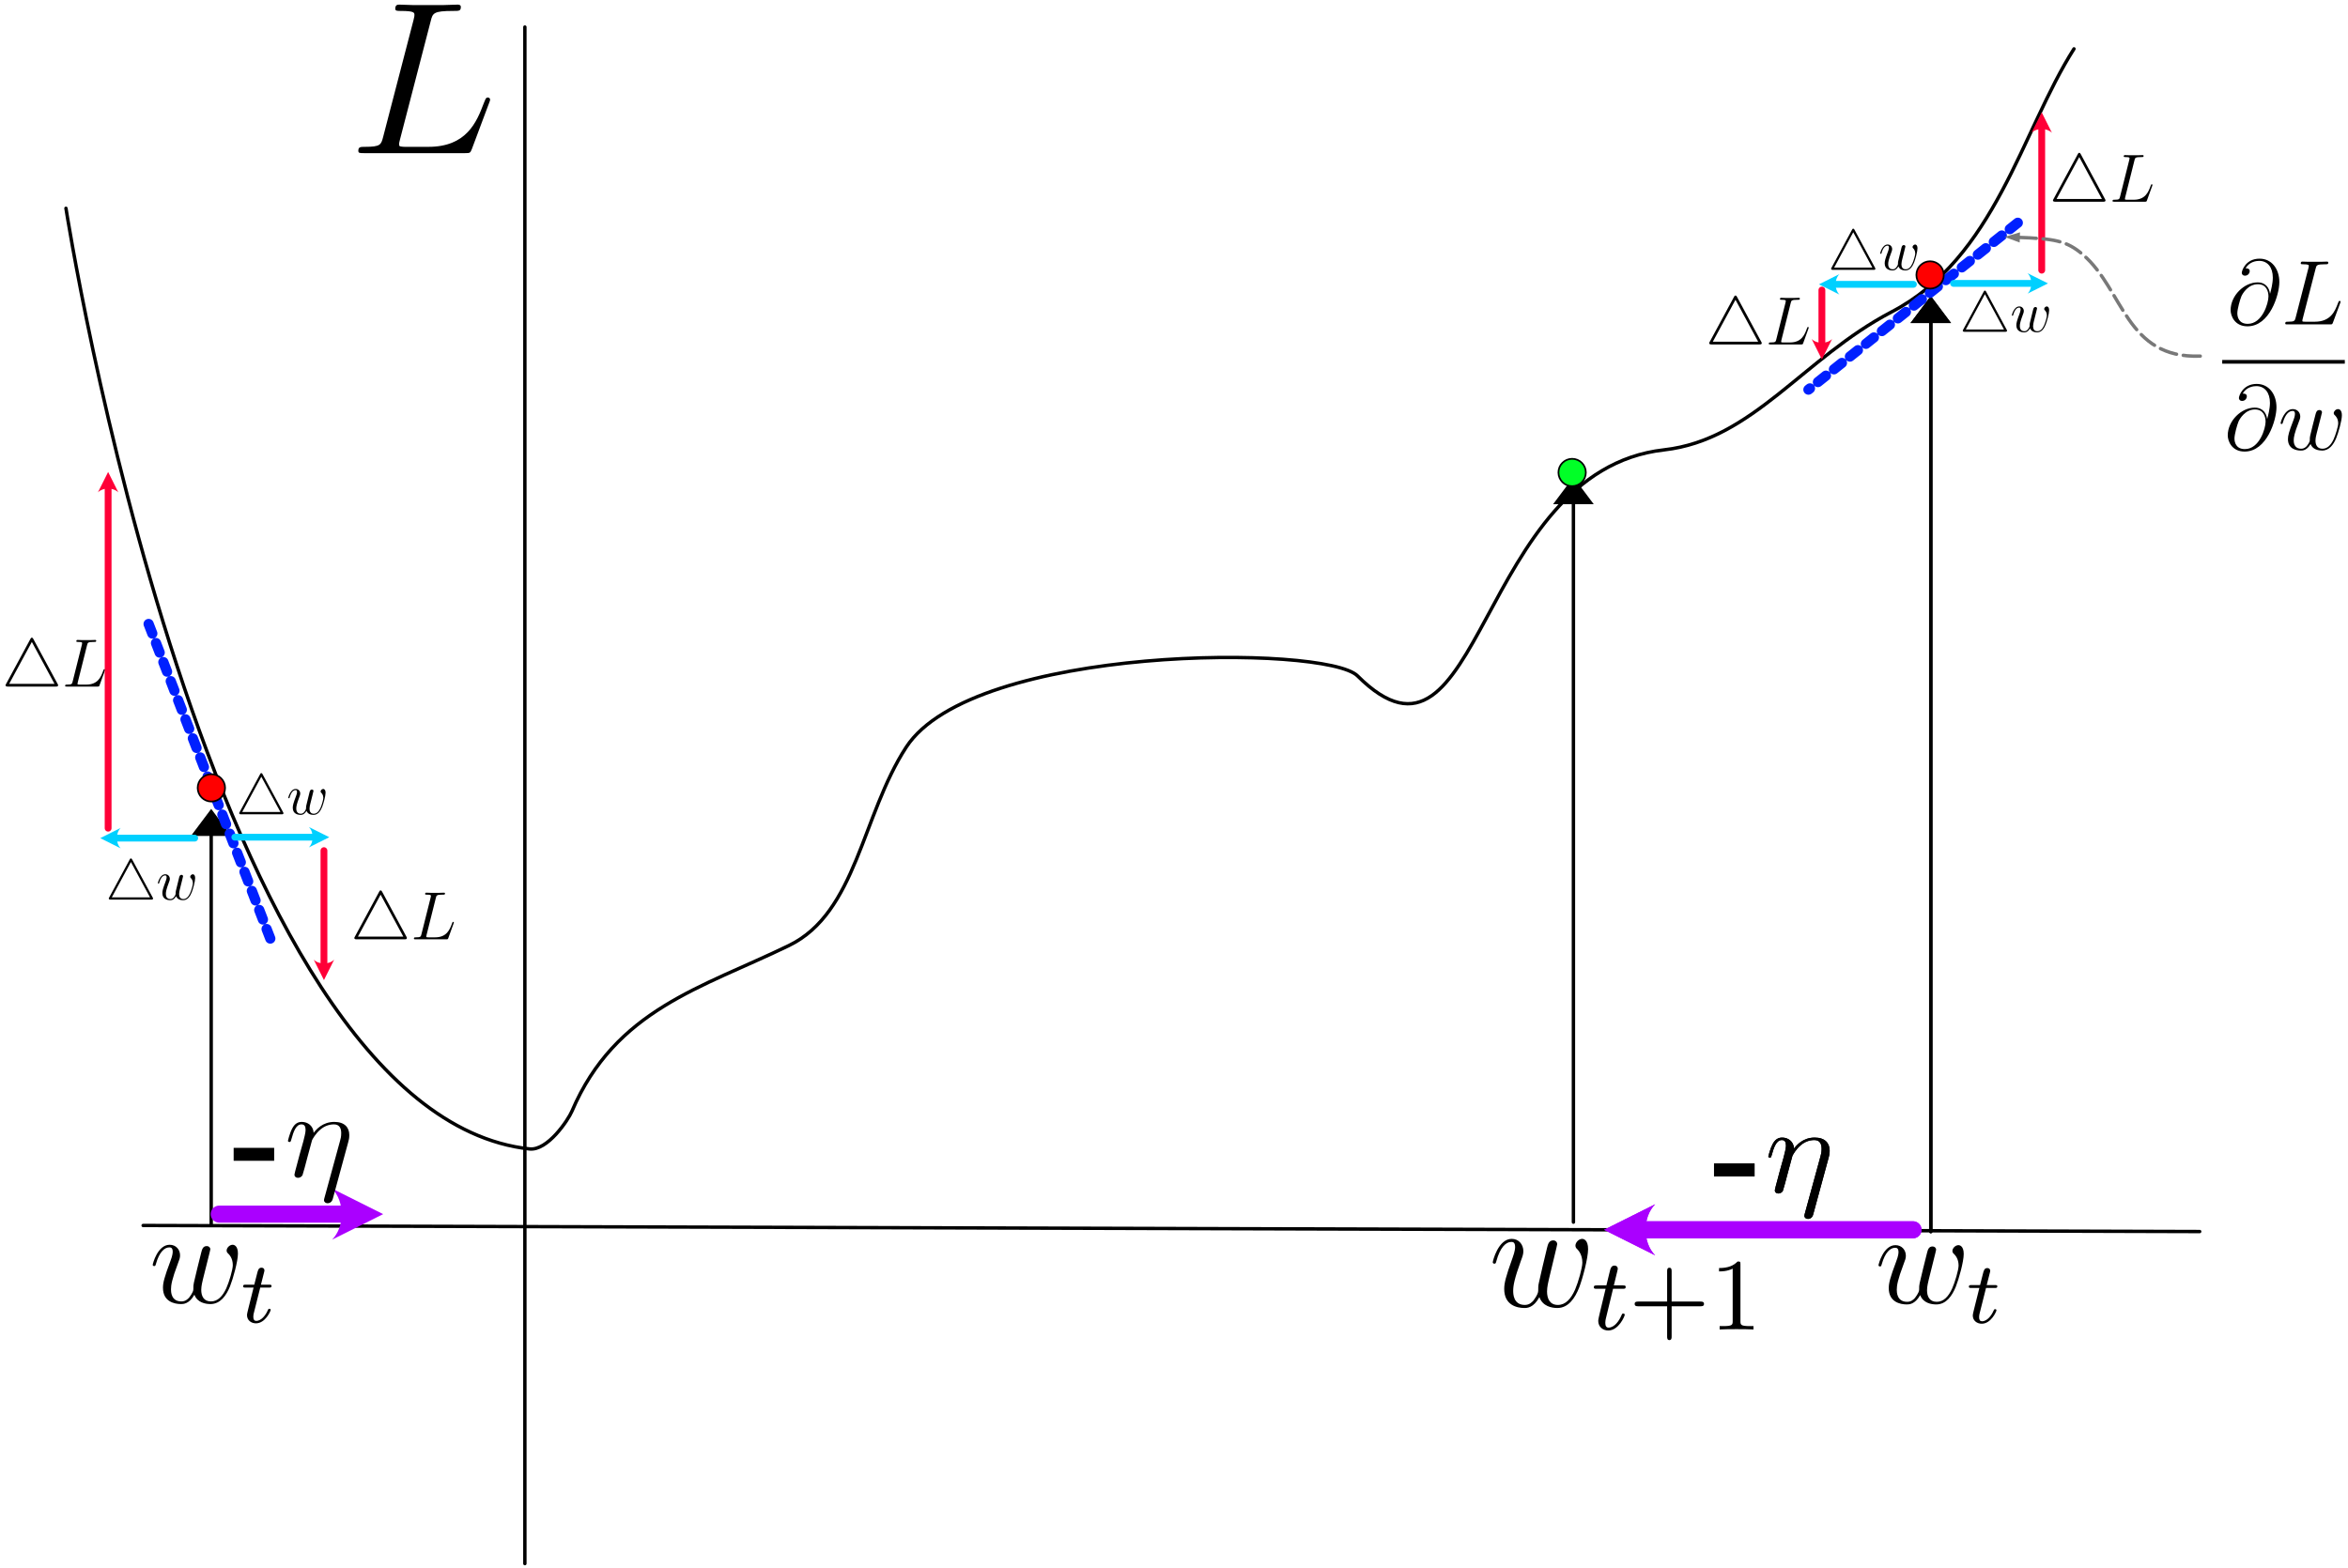
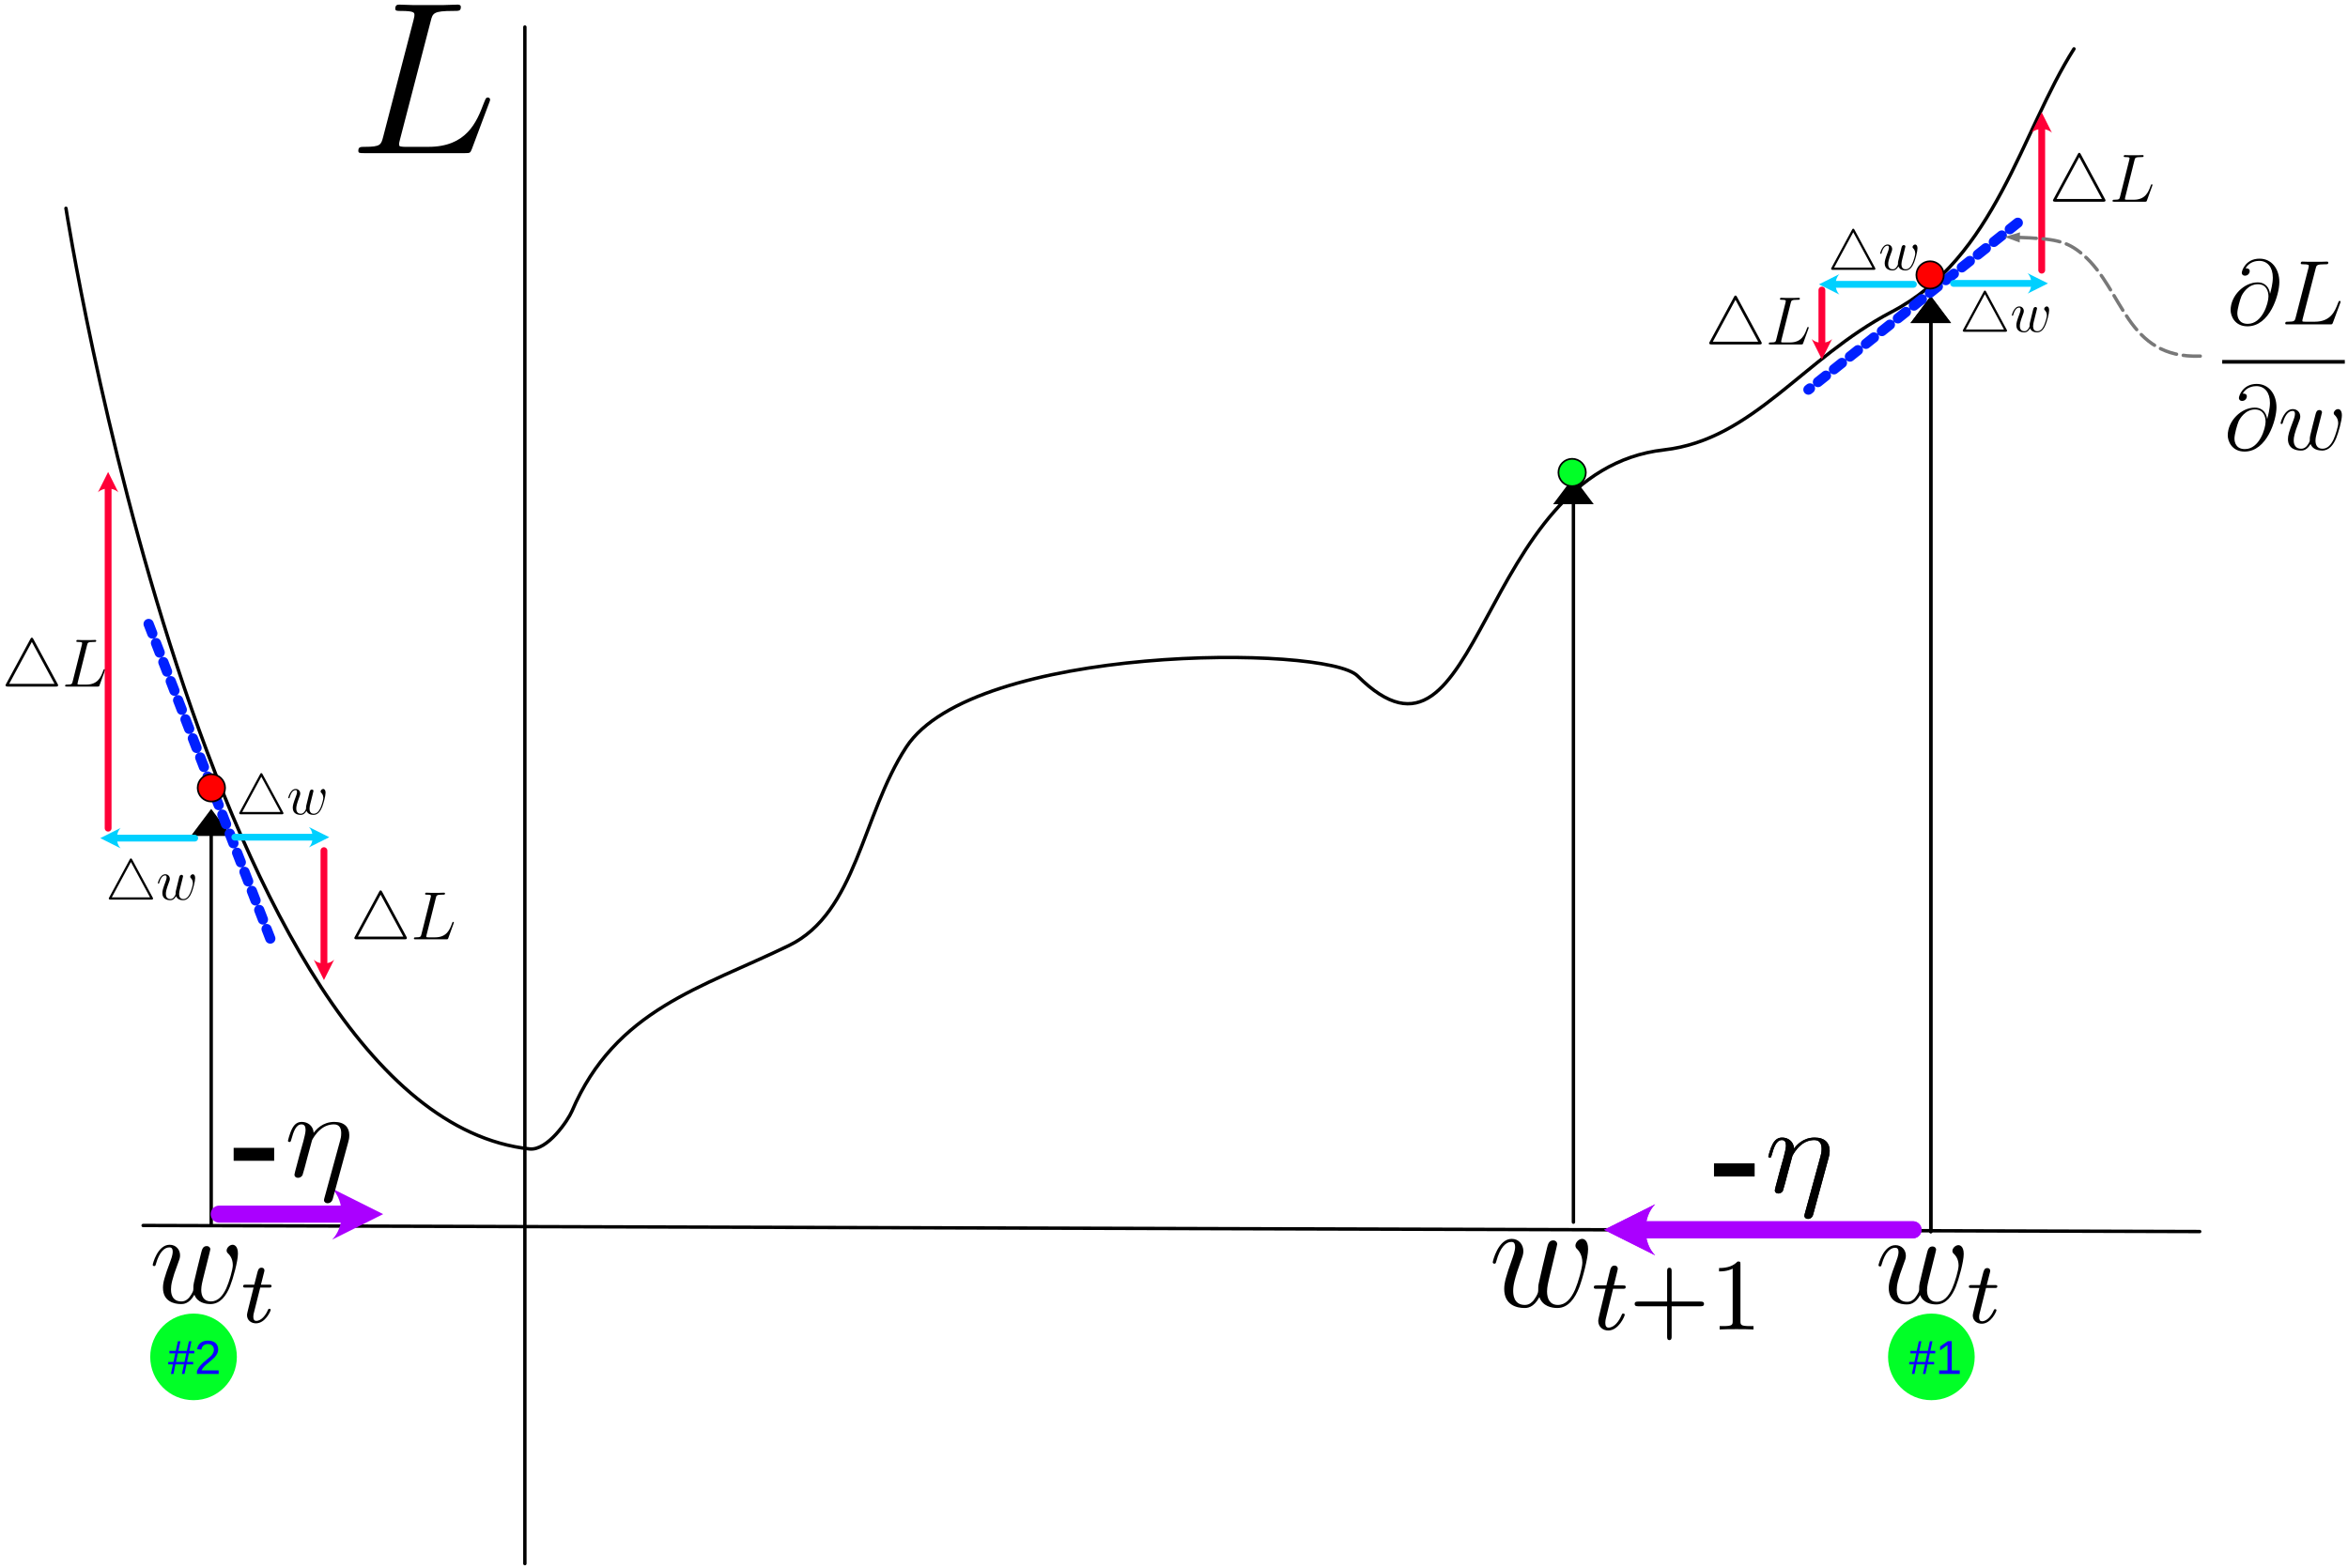
<svg xmlns="http://www.w3.org/2000/svg" width="100%" height="100%" viewBox="0 0 689 460" version="1.1" xml:space="preserve" style="fill-rule:evenodd;clip-rule:evenodd;stroke-linecap:round;stroke-linejoin:round;stroke-miterlimit:1.5;">
  <path d="M154.018,7.936l0,451.022" style="fill:none;stroke:#000;stroke-width:1px;" />
  <path d="M42.008,359.715l603.468,1.778" style="fill:none;stroke:#000;stroke-width:1px;" />
  <path d="M19.355,61.141c0,0 41.433,265.778 136.032,276.104c5.277,0.576 11.311,-8.433 12.44,-11.073c12.779,-29.88 38.06,-36.183 63.681,-48.633c19.855,-9.647 21.381,-38.199 34.402,-58.203c19.678,-30.232 123.203,-30.146 132.433,-20.953c36.561,36.414 34.639,-60.11 89.967,-66.337c26.034,-2.93 40.879,-26.957 66.742,-40.481c30.47,-15.932 38.109,-52.947 53.541,-77.224" style="fill:none;stroke:#000;stroke-width:1px;" />
  <path d="M572.535,94.83l-5.961,-7.947l-5.96,7.947l11.921,0Z" />
  <path d="M566.574,93.24l0,268.271" style="fill:none;stroke:#000;stroke-width:1px;" />
  <path d="M572.535,94.83l-5.961,-7.947l-5.96,7.947l11.921,0Z" />
  <path d="M566.574,93.24l0,268.271" style="fill:none;stroke:#000;stroke-width:1px;" />
  <path d="M67.936,245.377l-5.96,-7.947l-5.96,7.947l11.92,0Z" />
  <path d="M61.976,243.788l0,115.568" style="fill:none;stroke:#000;stroke-width:1px;" />
  <path d="M467.667,147.993l-5.961,-7.947l-5.96,7.947l11.921,0Z" />
  <path d="M461.706,146.404l0,212.331" style="fill:none;stroke:#000;stroke-width:1px;" />
  <path d="M592.104,65.389l-61.435,48.974" style="fill:none;stroke:#0020ff;stroke-width:3px;stroke-dasharray:3,3;" />
  <circle cx="566.366" cy="80.707" r="3.766" style="fill:none;stroke:#000;stroke-width:1px;" />
  <circle cx="566.366" cy="80.707" r="3.766" style="fill:#f00;" />
  <circle cx="461.33" cy="138.688" r="3.766" style="fill:none;stroke:#000;stroke-width:1px;" />
  <circle cx="461.33" cy="138.688" r="3.766" style="fill:#01ff27;" />
  <path d="M485.696,368.478l-15,-7.5l15,-7.5c-3.75,3.75 -3.75,11.25 0,15Z" style="fill:#a0f;" />
  <path d="M561.354,360.978l-78.658,0" style="fill:none;stroke:#a0f;stroke-width:5px;" />
  <clipPath id="_clip1">
    <rect x="652.026" y="75.977" width="36.038" height="56.715" />
  </clipPath>
  <g clip-path="url(#_clip1)">
    <g id="page1">
      <path id="g0-64" d="M666.104,86.206c-0.167,-1.511 -1.138,-3.319 -3.637,-3.319c-3.914,0 -7.912,3.859 -7.912,8.149c0,1.646 1.166,4.749 4.942,4.749c6.551,0 9.355,-9.282 9.355,-12.979c0,-3.885 -2.248,-6.88 -5.802,-6.88c-4.025,0 -5.219,3.426 -5.219,4.155c0,0.243 0.167,0.836 0.944,0.836c0.972,0 1.388,-0.863 1.388,-1.322c0,-0.836 -0.861,-0.836 -1.221,-0.836c1.138,-1.997 3.248,-2.186 3.997,-2.186c2.443,0 3.998,1.889 3.998,4.911c0,1.727 -0.528,3.724 -0.805,4.722l-0.028,0Zm-6.524,8.851c-2.609,0 -3.054,-1.997 -3.054,-3.13c0,-1.188 0.778,-3.967 1.194,-4.965c0.361,-0.81 1.943,-3.535 4.831,-3.535c2.526,0 3.109,2.131 3.109,3.589c0,1.996 -1.805,8.041 -6.08,8.041Z" style="fill-rule:nonzero;" />
      <path id="g0-76" d="M679.495,78.867c0.25,-1.026 0.333,-1.296 2.776,-1.296c0.749,0 0.944,0 0.944,-0.512c0,-0.27 -0.306,-0.27 -0.417,-0.27c-0.555,0 -1.193,0.054 -1.749,0.054l-3.72,0c-0.527,0 -1.138,-0.054 -1.665,-0.054c-0.222,0 -0.528,0 -0.528,0.513c0,0.269 0.25,0.269 0.667,0.269c1.693,0 1.693,0.216 1.693,0.513c0,0.054 0,0.216 -0.111,0.621l-3.748,14.517c-0.25,0.944 -0.305,1.214 -2.248,1.214c-0.528,0 -0.805,0 -0.805,0.486c0,0.296 0.166,0.296 0.721,0.296l12.437,0c0.611,0 0.639,-0.027 0.833,-0.512l2.138,-5.748c0.055,-0.135 0.111,-0.296 0.111,-0.377c0,-0.162 -0.139,-0.27 -0.278,-0.27c-0.028,0 -0.166,0 -0.222,0.108c-0.055,0.027 -0.055,0.081 -0.278,0.593c-0.888,2.375 -2.137,5.424 -6.829,5.424l-2.665,0c-0.388,0 -0.444,0 -0.611,-0.027c-0.305,-0.027 -0.333,-0.081 -0.333,-0.297c0,-0.189 0.056,-0.351 0.111,-0.593l3.776,-14.652Z" style="fill-rule:nonzero;" />
      <rect x="652.092" y="105.673" width="36.038" height="1.079" />
      <path id="g0-641" d="M665.262,122.97c-0.166,-1.511 -1.138,-3.319 -3.637,-3.319c-3.914,0 -7.911,3.858 -7.911,8.149c0,1.646 1.166,4.749 4.941,4.749c6.552,0 9.356,-9.283 9.356,-12.979c0,-3.886 -2.249,-6.881 -5.803,-6.881c-4.025,0 -5.219,3.427 -5.219,4.155c0,0.243 0.167,0.837 0.944,0.837c0.972,0 1.388,-0.863 1.388,-1.322c0,-0.837 -0.86,-0.837 -1.221,-0.837c1.138,-1.996 3.248,-2.185 3.997,-2.185c2.443,0 3.998,1.889 3.998,4.911c0,1.727 -0.527,3.723 -0.805,4.722l-0.028,0Zm-6.524,8.85c-2.609,0 -3.053,-1.997 -3.053,-3.13c0,-1.187 0.777,-3.966 1.193,-4.965c0.361,-0.809 1.944,-3.535 4.831,-3.535c2.526,0 3.109,2.132 3.109,3.589c0,1.997 -1.804,8.041 -6.08,8.041Z" style="fill-rule:nonzero;" />
      <path id="g0-119" d="M678.015,130.336c0.61,1.619 2.331,1.916 3.386,1.916c2.11,0 3.359,-1.781 4.137,-3.643c0.638,-1.565 1.665,-5.127 1.665,-6.719c0,-1.646 -0.86,-1.808 -1.11,-1.808c-0.666,0 -1.277,0.648 -1.277,1.188c0,0.324 0.194,0.512 0.333,0.62c0.25,0.243 0.972,0.972 0.972,2.375c0,0.917 -0.778,3.454 -1.361,4.722c-0.777,1.646 -1.804,2.725 -3.248,2.725c-1.554,0 -2.054,-1.133 -2.054,-2.374c0,-0.783 0.25,-1.727 0.361,-2.186l1.166,-4.533c0.139,-0.54 0.389,-1.484 0.389,-1.592c0,-0.405 -0.333,-0.675 -0.75,-0.675c-0.805,0 -0.999,0.675 -1.166,1.322c-0.277,1.053 -1.443,5.613 -1.554,6.207c-0.112,0.458 -0.112,0.755 -0.112,1.349c0,0.647 -0.888,1.673 -0.916,1.727c-0.305,0.296 -0.749,0.755 -1.61,0.755c-2.193,0 -2.193,-2.024 -2.193,-2.482c0,-0.864 0.194,-2.051 1.444,-5.262c0.333,-0.836 0.472,-1.187 0.472,-1.727c0,-1.133 -0.833,-2.159 -2.194,-2.159c-2.554,0 -3.581,3.913 -3.581,4.129c0,0.108 0.111,0.243 0.306,0.243c0.25,0 0.277,-0.108 0.388,-0.486c0.694,-2.374 1.777,-3.346 2.804,-3.346c0.278,0 0.722,0.027 0.722,0.891c0,0.134 0,0.701 -0.472,1.888c-1.305,3.373 -1.582,4.48 -1.582,5.505c0,2.833 2.387,3.346 3.803,3.346c0.472,0 1.721,0 2.832,-1.916Z" style="fill-rule:nonzero;" />
    </g>
  </g>
  <g>
    <path id="g0-17" d="M536.583,339.878c0.197,-0.728 0.316,-1.164 0.316,-2.147c0,-2.184 -1.381,-3.822 -4.38,-3.822c-3.512,0 -5.366,2.293 -6.076,3.203c-0.119,-2.074 -1.737,-3.203 -3.473,-3.203c-1.144,0 -2.051,0.51 -2.801,1.893c-0.71,1.31 -1.263,3.53 -1.263,3.676c0,0.145 0.158,0.327 0.434,0.327c0.316,0 0.355,-0.036 0.592,-0.873c0.592,-2.147 1.342,-4.295 2.92,-4.295c0.908,0 1.223,0.583 1.223,1.674c0,0.801 -0.394,2.221 -0.671,3.349l-1.104,3.931c-0.158,0.691 -0.592,2.329 -0.79,2.984c-0.276,0.946 -0.71,2.657 -0.71,2.839c0,0.509 0.434,0.91 1.026,0.91c0.474,0 1.026,-0.219 1.342,-0.764c0.079,-0.182 0.434,-1.456 0.631,-2.184l0.868,-3.276l1.302,-4.804c0.079,-0.219 1.065,-2.038 2.525,-3.203c1.026,-0.873 2.368,-1.456 3.906,-1.456c1.579,0 2.131,1.092 2.131,2.548c0,1.055 -0.158,1.638 -0.355,2.329l-4.577,16.742c-0.039,0.182 -0.118,0.401 -0.118,0.619c0,0.546 0.473,0.91 1.065,0.91c0.355,0 1.184,-0.146 1.499,-1.237l4.538,-16.67Z" style="fill-rule:nonzero;" />
    <text x="500.81px" y="356.354px" style="font-family:'ArialMT', 'Arial', sans-serif;font-size:48.657px;">-</text>
  </g>
  <path d="M485.696,368.478l-15,-7.5l15,-7.5c-3.75,3.75 -3.75,11.25 0,15Z" style="fill:#a0f;" />
  <path d="M561.354,360.978l-78.658,0" style="fill:none;stroke:#a0f;stroke-width:5px;" />
  <g>
    <path id="g0-171" d="M536.583,339.878c0.197,-0.728 0.316,-1.164 0.316,-2.147c0,-2.184 -1.381,-3.822 -4.38,-3.822c-3.512,0 -5.366,2.293 -6.076,3.203c-0.119,-2.074 -1.737,-3.203 -3.473,-3.203c-1.144,0 -2.051,0.51 -2.801,1.893c-0.71,1.31 -1.263,3.53 -1.263,3.676c0,0.145 0.158,0.327 0.434,0.327c0.316,0 0.355,-0.036 0.592,-0.873c0.592,-2.147 1.342,-4.295 2.92,-4.295c0.908,0 1.223,0.583 1.223,1.674c0,0.801 -0.394,2.221 -0.671,3.349l-1.104,3.931c-0.158,0.691 -0.592,2.329 -0.79,2.984c-0.276,0.946 -0.71,2.657 -0.71,2.839c0,0.509 0.434,0.91 1.026,0.91c0.474,0 1.026,-0.219 1.342,-0.764c0.079,-0.182 0.434,-1.456 0.631,-2.184l0.868,-3.276l1.302,-4.804c0.079,-0.219 1.065,-2.038 2.525,-3.203c1.026,-0.873 2.368,-1.456 3.906,-1.456c1.579,0 2.131,1.092 2.131,2.548c0,1.055 -0.158,1.638 -0.355,2.329l-4.577,16.742c-0.039,0.182 -0.118,0.401 -0.118,0.619c0,0.546 0.473,0.91 1.065,0.91c0.355,0 1.184,-0.146 1.499,-1.237l4.538,-16.67Z" style="fill-rule:nonzero;" />
    <text x="500.81px" y="356.354px" style="font-family:'ArialMT', 'Arial', sans-serif;font-size:48.657px;">-</text>
  </g>
  <path d="M97.442,348.879l15,7.5l-15,7.5c3.75,-3.75 3.75,-11.25 0,-15Z" style="fill:#a0f;" />
  <path d="M64.321,356.379l36.121,0" style="fill:none;stroke:#a0f;stroke-width:5px;" />
  <g>
    <path id="g0-172" d="M102.177,335.279c0.198,-0.728 0.316,-1.165 0.316,-2.148c0,-2.183 -1.381,-3.821 -4.38,-3.821c-3.511,0 -5.366,2.293 -6.076,3.203c-0.118,-2.075 -1.736,-3.203 -3.472,-3.203c-1.144,0 -2.052,0.509 -2.801,1.892c-0.711,1.311 -1.263,3.531 -1.263,3.676c0,0.146 0.158,0.328 0.434,0.328c0.316,0 0.355,-0.036 0.592,-0.874c0.592,-2.147 1.341,-4.294 2.92,-4.294c0.907,0 1.223,0.582 1.223,1.674c0,0.801 -0.395,2.22 -0.671,3.348l-1.105,3.931c-0.158,0.692 -0.592,2.33 -0.789,2.985c-0.276,0.946 -0.71,2.657 -0.71,2.839c0,0.509 0.434,0.909 1.026,0.909c0.473,0 1.026,-0.218 1.341,-0.764c0.079,-0.182 0.434,-1.456 0.632,-2.184l0.868,-3.275l1.302,-4.805c0.079,-0.218 1.065,-2.038 2.525,-3.202c1.026,-0.874 2.367,-1.456 3.906,-1.456c1.578,0 2.131,1.092 2.131,2.547c0,1.056 -0.158,1.638 -0.355,2.33l-4.577,16.742c-0.04,0.182 -0.119,0.4 -0.119,0.619c0,0.546 0.474,0.91 1.066,0.91c0.355,0 1.183,-0.146 1.499,-1.238l4.537,-16.669Z" style="fill-rule:nonzero;" />
    <text x="66.405px" y="351.754px" style="font-family:'ArialMT', 'Arial', sans-serif;font-size:48.657px;">-</text>
  </g>
  <g id="page11">
    <path id="g1-119" d="M563.463,380.149c0.849,2.316 3.241,2.74 4.708,2.74c2.932,0 4.669,-2.547 5.749,-5.209c0.888,-2.239 2.316,-7.332 2.316,-9.609c0,-2.354 -1.197,-2.585 -1.544,-2.585c-0.926,0 -1.775,0.926 -1.775,1.697c0,0.464 0.27,0.734 0.463,0.888c0.347,0.347 1.351,1.389 1.351,3.396c0,1.312 -1.081,4.939 -1.891,6.753c-1.081,2.354 -2.508,3.897 -4.515,3.897c-2.161,0 -2.856,-1.62 -2.856,-3.396c0,-1.119 0.348,-2.469 0.502,-3.125l1.621,-6.483c0.193,-0.772 0.54,-2.122 0.54,-2.277c0,-0.579 -0.463,-0.965 -1.042,-0.965c-1.119,0 -1.389,0.965 -1.621,1.891c-0.386,1.505 -2.006,8.027 -2.161,8.876c-0.154,0.656 -0.154,1.08 -0.154,1.929c0,0.926 -1.235,2.393 -1.273,2.47c-0.425,0.424 -1.042,1.08 -2.239,1.08c-3.048,0 -3.048,-2.894 -3.048,-3.55c0,-1.235 0.27,-2.933 2.007,-7.525c0.463,-1.196 0.656,-1.698 0.656,-2.469c0,-1.621 -1.158,-3.087 -3.049,-3.087c-3.55,0 -4.978,5.595 -4.978,5.904c0,0.154 0.154,0.347 0.425,0.347c0.347,0 0.385,-0.154 0.54,-0.695c0.965,-3.395 2.469,-4.785 3.897,-4.785c0.386,0 1.004,0.039 1.004,1.274c0,0.193 0,1.003 -0.656,2.701c-1.814,4.824 -2.2,6.406 -2.2,7.872c0,4.052 3.319,4.785 5.287,4.785c0.656,0 2.392,0 3.936,-2.74Z" style="fill-rule:nonzero;" />
    <path id="g0-116" d="M582.782,378.053l2.521,0c0.489,0 0.798,0 0.798,-0.489c0,-0.36 -0.335,-0.36 -0.772,-0.36l-2.341,0l0.926,-3.653c0.103,-0.386 0.103,-0.515 0.103,-0.541c0,-0.54 -0.412,-0.797 -0.849,-0.797c-0.875,0 -1.055,0.695 -1.338,1.852l-0.797,3.139l-2.47,0c-0.489,0 -0.823,0 -0.823,0.489c0,0.36 0.334,0.36 0.772,0.36l2.315,0l-1.544,6.174c-0.154,0.643 -0.386,1.543 -0.386,1.904c0,1.543 1.261,2.418 2.625,2.418c2.752,0 4.321,-3.627 4.321,-3.936c0,-0.283 -0.231,-0.335 -0.385,-0.335c-0.283,0 -0.309,0.103 -0.489,0.489c-0.515,1.235 -1.801,3.062 -3.37,3.062c-0.541,0 -0.849,-0.361 -0.849,-1.21c0,-0.488 0.077,-0.771 0.154,-1.106l1.878,-7.46Z" style="fill-rule:nonzero;" />
  </g>
  <g id="page12">
    <path id="g1-1191" d="M57.046,380.036c0.849,2.315 3.241,2.74 4.708,2.74c2.933,0 4.669,-2.547 5.75,-5.21c0.887,-2.238 2.315,-7.332 2.315,-9.608c0,-2.354 -1.196,-2.586 -1.544,-2.586c-0.926,0 -1.775,0.926 -1.775,1.698c0,0.463 0.27,0.733 0.463,0.888c0.348,0.347 1.351,1.389 1.351,3.396c0,1.312 -1.081,4.939 -1.891,6.753c-1.08,2.354 -2.508,3.897 -4.515,3.897c-2.161,0 -2.855,-1.621 -2.855,-3.396c0,-1.119 0.347,-2.469 0.501,-3.125l1.621,-6.483c0.193,-0.772 0.54,-2.123 0.54,-2.277c0,-0.579 -0.463,-0.965 -1.042,-0.965c-1.119,0 -1.389,0.965 -1.62,1.891c-0.386,1.505 -2.007,8.027 -2.161,8.875c-0.155,0.656 -0.155,1.081 -0.155,1.93c0,0.926 -1.235,2.392 -1.273,2.47c-0.425,0.424 -1.042,1.08 -2.238,1.08c-3.049,0 -3.049,-2.894 -3.049,-3.55c0,-1.235 0.27,-2.933 2.007,-7.525c0.463,-1.196 0.656,-1.698 0.656,-2.47c0,-1.62 -1.158,-3.087 -3.049,-3.087c-3.55,0 -4.978,5.596 -4.978,5.904c0,0.155 0.155,0.348 0.425,0.348c0.347,0 0.386,-0.155 0.54,-0.695c0.965,-3.396 2.47,-4.785 3.898,-4.785c0.385,0 1.003,0.039 1.003,1.273c0,0.193 0,1.004 -0.656,2.702c-1.814,4.823 -2.2,6.405 -2.2,7.872c0,4.052 3.319,4.785 5.287,4.785c0.656,0 2.392,0 3.936,-2.74Z" style="fill-rule:nonzero;" />
    <path id="g0-1161" d="M76.365,377.939l2.522,0c0.488,0 0.797,0 0.797,-0.488c0,-0.36 -0.334,-0.36 -0.772,-0.36l-2.341,0l0.926,-3.654c0.103,-0.385 0.103,-0.514 0.103,-0.54c0,-0.54 -0.411,-0.797 -0.849,-0.797c-0.874,0 -1.055,0.694 -1.338,1.852l-0.797,3.139l-2.47,0c-0.488,0 -0.823,0 -0.823,0.488c0,0.36 0.335,0.36 0.772,0.36l2.315,0l-1.543,6.175c-0.155,0.643 -0.386,1.543 -0.386,1.903c0,1.544 1.26,2.419 2.624,2.419c2.752,0 4.322,-3.628 4.322,-3.936c0,-0.283 -0.232,-0.335 -0.386,-0.335c-0.283,0 -0.309,0.103 -0.489,0.489c-0.514,1.235 -1.801,3.061 -3.37,3.061c-0.54,0 -0.849,-0.36 -0.849,-1.209c0,-0.489 0.077,-0.772 0.154,-1.106l1.878,-7.461Z" style="fill-rule:nonzero;" />
  </g>
  <path id="g0-761" d="M126.368,6.273c0.595,-2.425 0.793,-3.063 6.611,-3.063c1.785,0 2.247,0 2.247,-1.213c0,-0.638 -0.727,-0.638 -0.991,-0.638c-1.322,0 -2.843,0.127 -4.165,0.127l-8.858,0c-1.256,0 -2.711,-0.127 -3.967,-0.127c-0.529,0 -1.256,0 -1.256,1.212c0,0.639 0.595,0.639 1.587,0.639c4.032,0 4.032,0.51 4.032,1.212c0,0.128 0,0.511 -0.264,1.468l-8.925,34.339c-0.595,2.234 -0.727,2.872 -5.354,2.872c-1.256,0 -1.917,0 -1.917,1.149c0,0.702 0.396,0.702 1.718,0.702l29.616,0c1.455,0 1.521,-0.063 1.984,-1.212l5.09,-13.596c0.132,-0.319 0.264,-0.702 0.264,-0.893c0,-0.383 -0.33,-0.638 -0.661,-0.638c-0.066,0 -0.396,0 -0.529,0.255c-0.132,0.064 -0.132,0.191 -0.661,1.404c-2.115,5.617 -5.09,12.829 -16.262,12.829l-6.346,0c-0.926,0 -1.058,0 -1.455,-0.063c-0.727,-0.064 -0.793,-0.192 -0.793,-0.703c0,-0.446 0.132,-0.829 0.264,-1.404l8.991,-34.658Z" style="fill-rule:nonzero;" />
  <clipPath id="_clip2">
    <rect x="435.828" y="363.084" width="82.91" height="30.212" />
  </clipPath>
  <g clip-path="url(#_clip2)">
    <g id="page13">
      <path id="g1-1192" d="M451.72,380.74c0.95,2.7 3.627,3.196 5.267,3.196c3.282,0 5.225,-2.971 6.434,-6.076c0.993,-2.61 2.59,-8.55 2.59,-11.206c0,-2.745 -1.338,-3.015 -1.727,-3.015c-1.036,0 -1.986,1.08 -1.986,1.98c0,0.54 0.302,0.855 0.518,1.035c0.389,0.405 1.512,1.62 1.512,3.961c0,1.53 -1.209,5.76 -2.116,7.875c-1.209,2.745 -2.807,4.545 -5.052,4.545c-2.418,0 -3.195,-1.89 -3.195,-3.96c0,-1.305 0.389,-2.88 0.561,-3.645l1.814,-7.561c0.216,-0.9 0.604,-2.475 0.604,-2.655c0,-0.675 -0.518,-1.125 -1.166,-1.125c-1.252,0 -1.554,1.125 -1.813,2.205c-0.432,1.755 -2.245,9.361 -2.418,10.351c-0.173,0.765 -0.173,1.26 -0.173,2.25c0,1.08 -1.381,2.79 -1.425,2.88c-0.474,0.495 -1.165,1.26 -2.504,1.26c-3.411,0 -3.411,-3.375 -3.411,-4.14c0,-1.44 0.302,-3.42 2.245,-8.775c0.519,-1.395 0.734,-1.981 0.734,-2.881c0,-1.89 -1.295,-3.6 -3.411,-3.6c-3.972,0 -5.569,6.526 -5.569,6.886c0,0.18 0.172,0.405 0.474,0.405c0.389,0 0.432,-0.18 0.605,-0.81c1.079,-3.961 2.763,-5.581 4.361,-5.581c0.432,0 1.122,0.045 1.122,1.485c0,0.225 0,1.17 -0.734,3.151c-2.029,5.625 -2.461,7.47 -2.461,9.18c0,4.725 3.714,5.581 5.916,5.581c0.734,0 2.677,0 4.404,-3.196Z" style="fill-rule:nonzero;" />
      <path id="g0-1162" d="M473.336,378.295l2.821,0c0.547,0 0.893,0 0.893,-0.57c0,-0.42 -0.375,-0.42 -0.864,-0.42l-2.619,0l1.036,-4.26c0.115,-0.45 0.115,-0.6 0.115,-0.63c0,-0.63 -0.461,-0.93 -0.95,-0.93c-0.979,0 -1.18,0.81 -1.497,2.16l-0.892,3.66l-2.763,0c-0.547,0 -0.921,0 -0.921,0.57c0,0.42 0.374,0.42 0.863,0.42l2.591,0l-1.727,7.201c-0.173,0.75 -0.432,1.8 -0.432,2.22c0,1.8 1.41,2.82 2.936,2.82c3.08,0 4.836,-4.23 4.836,-4.59c0,-0.33 -0.259,-0.39 -0.432,-0.39c-0.317,0 -0.345,0.12 -0.547,0.57c-0.576,1.44 -2.015,3.57 -3.771,3.57c-0.604,0 -0.95,-0.42 -0.95,-1.41c0,-0.57 0.087,-0.9 0.173,-1.29l2.101,-8.701Z" style="fill-rule:nonzero;" />
      <path id="g2-43" d="M490.528,383.426l8.463,0c0.403,0 1.036,0 1.036,-0.69c0,-0.691 -0.633,-0.691 -1.036,-0.691l-8.463,0l0,-8.85c0,-0.42 0,-1.08 -0.662,-1.08c-0.662,0 -0.662,0.66 -0.662,1.08l0,8.85l-8.491,0c-0.403,0 -1.037,0 -1.037,0.691c0,0.69 0.634,0.69 1.037,0.69l8.491,0l0,8.85c0,0.42 0,1.08 0.662,1.08c0.662,0 0.662,-0.66 0.662,-1.08l0,-8.85Z" style="fill-rule:nonzero;" />
      <path id="g2-49" d="M510.716,371.125c0,-0.81 -0.058,-0.84 -0.835,-0.84c-1.18,1.2 -2.706,1.92 -5.441,1.92l0,0.99c0.778,0 2.332,0 4.002,-0.81l0,15.391c0,1.11 -0.087,1.47 -2.821,1.47l-1.008,0l0,0.99c1.18,-0.09 3.656,-0.09 4.951,-0.09c1.295,0 3.8,0 4.98,0.09l0,-0.99l-1.008,0c-2.734,0 -2.82,-0.36 -2.82,-1.47l0,-16.651Z" style="fill-rule:nonzero;" />
    </g>
  </g>
  <clipPath id="_clip3">
    <rect x="600.793" y="44.893" width="31.044" height="17.745" />
  </clipPath>
  <g clip-path="url(#_clip3)">
    <g id="page14">
      <path id="g0-52" d="M610.577,45.245c-0.14,-0.24 -0.2,-0.38 -0.44,-0.38c-0.221,0 -0.281,0.08 -0.441,0.4l-7.114,13.165c-0.16,0.261 -0.16,0.301 -0.16,0.381c0,0.401 0.421,0.401 0.721,0.401l14.007,0c0.34,0 0.701,0 0.701,-0.401c0,-0.1 -0.04,-0.16 -0.12,-0.321l-7.154,-13.245Zm-0.44,0.862l6.652,12.303l-13.305,0l6.653,-12.303Z" style="fill-rule:nonzero;" />
      <path id="g1-76" d="M626.339,47.069c0.18,-0.762 0.24,-0.962 2.003,-0.962c0.541,0 0.682,0 0.682,-0.381c0,-0.2 -0.221,-0.2 -0.301,-0.2c-0.401,0 -0.862,0.04 -1.262,0.04l-2.685,0c-0.381,0 -0.822,-0.04 -1.203,-0.04c-0.16,0 -0.38,0 -0.38,0.381c0,0.2 0.18,0.2 0.481,0.2c1.222,0 1.222,0.16 1.222,0.381c0,0.04 0,0.16 -0.08,0.46l-2.705,10.781c-0.181,0.701 -0.221,0.902 -1.624,0.902c-0.38,0 -0.581,0 -0.581,0.36c0,0.221 0.121,0.221 0.521,0.221l8.977,0c0.441,0 0.461,-0.02 0.602,-0.381l1.542,-4.268c0.041,-0.1 0.081,-0.221 0.081,-0.281c0,-0.12 -0.101,-0.2 -0.201,-0.2c-0.02,0 -0.12,0 -0.16,0.08c-0.04,0.02 -0.04,0.06 -0.2,0.441c-0.642,1.763 -1.543,4.028 -4.93,4.028l-1.923,0c-0.281,0 -0.321,0 -0.441,-0.02c-0.221,-0.02 -0.241,-0.061 -0.241,-0.221c0,-0.14 0.04,-0.26 0.08,-0.441l2.726,-10.88Z" style="fill-rule:nonzero;" />
    </g>
  </g>
  <clipPath id="_clip4">
    <rect x="499.919" y="86.782" width="31.044" height="17.745" />
  </clipPath>
  <g clip-path="url(#_clip4)">
    <g id="page15">
      <path id="g0-521" d="M509.704,87.134c-0.14,-0.24 -0.201,-0.38 -0.441,-0.38c-0.22,0 -0.281,0.08 -0.441,0.4l-7.113,13.165c-0.161,0.261 -0.161,0.301 -0.161,0.381c0,0.401 0.421,0.401 0.722,0.401l14.006,0c0.341,0 0.702,0 0.702,-0.401c0,-0.1 -0.04,-0.16 -0.121,-0.321l-7.153,-13.245Zm-0.441,0.862l6.653,12.303l-13.306,0l6.653,-12.303Z" style="fill-rule:nonzero;" />
      <path id="g1-761" d="M525.465,88.958c0.18,-0.762 0.24,-0.962 2.004,-0.962c0.541,0 0.681,0 0.681,-0.381c0,-0.2 -0.22,-0.2 -0.3,-0.2c-0.401,0 -0.862,0.04 -1.263,0.04l-2.685,0c-0.381,0 -0.821,-0.04 -1.202,-0.04c-0.161,0 -0.381,0 -0.381,0.381c0,0.2 0.18,0.2 0.481,0.2c1.222,0 1.222,0.16 1.222,0.381c0,0.04 0,0.16 -0.08,0.46l-2.705,10.781c-0.18,0.701 -0.22,0.902 -1.623,0.902c-0.381,0 -0.581,0 -0.581,0.36c0,0.221 0.12,0.221 0.521,0.221l8.977,0c0.441,0 0.461,-0.02 0.601,-0.381l1.543,-4.268c0.04,-0.1 0.08,-0.221 0.08,-0.281c0,-0.12 -0.1,-0.2 -0.2,-0.2c-0.02,0 -0.121,0 -0.161,0.08c-0.04,0.02 -0.04,0.06 -0.2,0.441c-0.641,1.763 -1.543,4.028 -4.929,4.028l-1.924,0c-0.281,0 -0.321,0 -0.441,-0.02c-0.22,-0.02 -0.24,-0.061 -0.24,-0.221c0,-0.14 0.04,-0.26 0.08,-0.441l2.725,-10.88Z" style="fill-rule:nonzero;" />
    </g>
  </g>
  <path d="M594.966,80.188l6,3l-6,3c1.5,-1.5 1.5,-4.5 0,-6Z" style="fill:#00d0ff;" />
  <path d="M573.25,83.188l22.916,0" style="fill:none;stroke:#00d0ff;stroke-width:2px;" />
  <path d="M539.758,80.459l-6,3l6,3c-1.5,-1.5 -1.5,-4.5 0,-6Z" style="fill:#00d0ff;" />
  <path d="M538.558,83.459l22.917,0" style="fill:none;stroke:#00d0ff;stroke-width:2px;" />
  <clipPath id="_clip5">
    <rect x="574.58" y="85.328" width="27.173" height="14.949" />
  </clipPath>
  <g clip-path="url(#_clip5)">
    <g id="page16">
      <path id="g0-522" d="M582.823,85.625c-0.119,-0.203 -0.169,-0.321 -0.372,-0.321c-0.185,0 -0.236,0.068 -0.371,0.338l-5.993,11.09c-0.135,0.22 -0.135,0.254 -0.135,0.321c0,0.338 0.355,0.338 0.608,0.338l11.799,0c0.287,0 0.591,0 0.591,-0.338c0,-0.084 -0.034,-0.135 -0.101,-0.27l-6.026,-11.158Zm-0.372,0.726l5.605,10.365l-11.209,0l5.604,-10.365Z" style="fill-rule:nonzero;" />
      <path id="g1-1193" d="M595.712,96.361c0.371,1.013 1.418,1.199 2.059,1.199c1.283,0 2.043,-1.115 2.516,-2.279c0.388,-0.979 1.012,-3.208 1.012,-4.204c0,-1.029 -0.523,-1.131 -0.675,-1.131c-0.405,0 -0.776,0.406 -0.776,0.743c0,0.203 0.118,0.321 0.202,0.388c0.152,0.152 0.591,0.608 0.591,1.486c0,0.574 -0.473,2.161 -0.827,2.954c-0.473,1.03 -1.097,1.705 -1.975,1.705c-0.945,0 -1.249,-0.709 -1.249,-1.486c0,-0.489 0.152,-1.08 0.219,-1.367l0.709,-2.836c0.085,-0.337 0.237,-0.928 0.237,-0.996c0,-0.253 -0.203,-0.422 -0.456,-0.422c-0.49,0 -0.608,0.422 -0.709,0.827c-0.169,0.659 -0.878,3.512 -0.946,3.883c-0.067,0.287 -0.067,0.473 -0.067,0.844c0,0.405 -0.54,1.047 -0.557,1.08c-0.186,0.186 -0.456,0.473 -0.979,0.473c-1.334,0 -1.334,-1.266 -1.334,-1.553c0,-0.54 0.118,-1.283 0.878,-3.292c0.203,-0.523 0.287,-0.743 0.287,-1.08c0,-0.709 -0.506,-1.351 -1.334,-1.351c-1.553,0 -2.177,2.448 -2.177,2.583c0,0.068 0.067,0.152 0.186,0.152c0.151,0 0.168,-0.067 0.236,-0.304c0.422,-1.485 1.08,-2.093 1.705,-2.093c0.169,0 0.439,0.017 0.439,0.557c0,0.085 0,0.439 -0.287,1.182c-0.794,2.11 -0.962,2.802 -0.962,3.443c0,1.773 1.451,2.094 2.312,2.094c0.287,0 1.047,0 1.722,-1.199Z" style="fill-rule:nonzero;" />
    </g>
  </g>
  <clipPath id="_clip6">
    <rect x="535.948" y="67.151" width="27.173" height="14.949" />
  </clipPath>
  <g clip-path="url(#_clip6)">
    <g id="page17">
      <path id="g0-523" d="M544.191,67.447c-0.119,-0.202 -0.169,-0.321 -0.372,-0.321c-0.186,0 -0.236,0.068 -0.371,0.338l-5.993,11.091c-0.135,0.219 -0.135,0.253 -0.135,0.32c0,0.338 0.355,0.338 0.608,0.338l11.799,0c0.287,0 0.591,0 0.591,-0.338c0,-0.084 -0.034,-0.135 -0.101,-0.27l-6.026,-11.158Zm-0.372,0.726l5.604,10.365l-11.208,0l5.604,-10.365Z" style="fill-rule:nonzero;" />
      <path id="g1-1194" d="M557.08,78.183c0.371,1.013 1.418,1.199 2.059,1.199c1.283,0 2.043,-1.114 2.516,-2.279c0.388,-0.979 1.012,-3.207 1.012,-4.203c0,-1.03 -0.523,-1.131 -0.675,-1.131c-0.405,0 -0.776,0.405 -0.776,0.742c0,0.203 0.118,0.321 0.202,0.389c0.152,0.152 0.591,0.607 0.591,1.485c0,0.574 -0.473,2.161 -0.827,2.954c-0.473,1.03 -1.097,1.705 -1.975,1.705c-0.945,0 -1.249,-0.709 -1.249,-1.485c0,-0.49 0.152,-1.081 0.219,-1.368l0.709,-2.836c0.085,-0.337 0.236,-0.928 0.236,-0.996c0,-0.253 -0.202,-0.422 -0.455,-0.422c-0.49,0 -0.608,0.422 -0.709,0.828c-0.169,0.658 -0.878,3.511 -0.946,3.882c-0.067,0.287 -0.067,0.473 -0.067,0.844c0,0.405 -0.54,1.047 -0.557,1.08c-0.186,0.186 -0.456,0.473 -0.979,0.473c-1.334,0 -1.334,-1.266 -1.334,-1.553c0,-0.54 0.118,-1.283 0.878,-3.292c0.203,-0.523 0.287,-0.742 0.287,-1.08c0,-0.709 -0.506,-1.35 -1.334,-1.35c-1.553,0 -2.177,2.447 -2.177,2.582c0,0.068 0.067,0.152 0.185,0.152c0.152,0 0.169,-0.067 0.237,-0.304c0.422,-1.485 1.08,-2.093 1.705,-2.093c0.169,0 0.439,0.017 0.439,0.557c0,0.085 0,0.439 -0.287,1.182c-0.794,2.11 -0.963,2.802 -0.963,3.444c0,1.772 1.452,2.093 2.313,2.093c0.287,0 1.047,0 1.722,-1.199Z" style="fill-rule:nonzero;" />
    </g>
  </g>
  <path d="M596.124,38.984l3,-6l3,6c-1.5,-1.5 -4.5,-1.5 -6,0Z" style="fill:#ff0037;" />
  <path d="M599.124,79.305l0,-41.521" style="fill:none;stroke:#ff0037;stroke-width:2px;" />
  <path d="M531.618,99.5l3,6l3,-6c-1.5,1.5 -4.5,1.5 -6,0Z" style="fill:#ff0037;" />
  <path d="M534.618,100.7l0,-15.553" style="fill:none;stroke:#ff0037;stroke-width:2px;" />
  <path d="M43.611,183.156l36.522,94.449" style="fill:none;stroke:#0020ff;stroke-width:3px;stroke-dasharray:3,3;" />
  <circle cx="62.025" cy="231.263" r="3.766" style="fill:none;stroke:#000;stroke-width:1px;" />
  <circle cx="62.025" cy="231.263" r="3.766" style="fill:#f00;" />
  <clipPath id="_clip7">
    <rect x="0" y="187.211" width="31.044" height="17.745" />
  </clipPath>
  <g clip-path="url(#_clip7)">
    <g id="page18">
      <path id="g0-524" d="M9.785,187.563c-0.141,-0.241 -0.201,-0.381 -0.441,-0.381c-0.221,0 -0.281,0.08 -0.441,0.401l-7.114,13.165c-0.16,0.26 -0.16,0.3 -0.16,0.38c0,0.401 0.421,0.401 0.721,0.401l14.007,0c0.341,0 0.701,0 0.701,-0.401c0,-0.1 -0.04,-0.16 -0.12,-0.32l-7.153,-13.245Zm-0.441,0.861l6.652,12.304l-13.305,0l6.653,-12.304Z" style="fill-rule:nonzero;" />
      <path id="g1-762" d="M25.546,189.386c0.18,-0.761 0.24,-0.962 2.004,-0.962c0.541,0 0.681,0 0.681,-0.38c0,-0.201 -0.221,-0.201 -0.301,-0.201c-0.4,0 -0.861,0.04 -1.262,0.04l-2.685,0c-0.381,0 -0.822,-0.04 -1.202,-0.04c-0.161,0 -0.381,0 -0.381,0.381c0,0.2 0.18,0.2 0.481,0.2c1.222,0 1.222,0.161 1.222,0.381c0,0.04 0,0.16 -0.08,0.461l-2.705,10.78c-0.181,0.702 -0.221,0.902 -1.623,0.902c-0.381,0 -0.581,0 -0.581,0.361c0,0.22 0.12,0.22 0.521,0.22l8.977,0c0.44,0 0.46,-0.02 0.601,-0.38l1.543,-4.269c0.04,-0.1 0.08,-0.22 0.08,-0.28c0,-0.12 -0.1,-0.2 -0.201,-0.2c-0.02,0 -0.12,0 -0.16,0.08c-0.04,0.02 -0.04,0.06 -0.2,0.441c-0.641,1.763 -1.543,4.027 -4.93,4.027l-1.923,0c-0.281,0 -0.321,0 -0.441,-0.02c-0.22,-0.02 -0.241,-0.06 -0.241,-0.22c0,-0.141 0.041,-0.261 0.081,-0.441l2.725,-10.881Z" style="fill-rule:nonzero;" />
    </g>
  </g>
  <clipPath id="_clip8">
    <rect x="102.347" y="261.396" width="31.044" height="17.745" />
  </clipPath>
  <g clip-path="url(#_clip8)">
    <g id="page19">
      <path id="g0-525" d="M112.131,261.748c-0.14,-0.24 -0.2,-0.38 -0.44,-0.38c-0.221,0 -0.281,0.08 -0.441,0.4l-7.114,13.165c-0.16,0.261 -0.16,0.301 -0.16,0.381c0,0.401 0.421,0.401 0.721,0.401l14.007,0c0.341,0 0.701,0 0.701,-0.401c0,-0.1 -0.04,-0.16 -0.12,-0.321l-7.154,-13.245Zm-0.44,0.862l6.652,12.303l-13.305,0l6.653,-12.303Z" style="fill-rule:nonzero;" />
      <path id="g1-763" d="M127.893,263.572c0.18,-0.762 0.24,-0.962 2.003,-0.962c0.541,0 0.682,0 0.682,-0.381c0,-0.2 -0.221,-0.2 -0.301,-0.2c-0.401,0 -0.861,0.04 -1.262,0.04l-2.685,0c-0.381,0 -0.822,-0.04 -1.203,-0.04c-0.16,0 -0.38,0 -0.38,0.381c0,0.2 0.18,0.2 0.481,0.2c1.222,0 1.222,0.16 1.222,0.381c0,0.04 0,0.16 -0.08,0.461l-2.705,10.78c-0.181,0.701 -0.221,0.902 -1.623,0.902c-0.381,0 -0.582,0 -0.582,0.36c0,0.221 0.121,0.221 0.521,0.221l8.977,0c0.441,0 0.461,-0.02 0.602,-0.381l1.543,-4.268c0.04,-0.1 0.08,-0.22 0.08,-0.281c0,-0.12 -0.1,-0.2 -0.201,-0.2c-0.02,0 -0.12,0 -0.16,0.08c-0.04,0.02 -0.04,0.06 -0.2,0.441c-0.642,1.763 -1.543,4.028 -4.93,4.028l-1.923,0c-0.281,0 -0.321,0 -0.441,-0.02c-0.221,-0.02 -0.241,-0.06 -0.241,-0.221c0,-0.14 0.04,-0.26 0.08,-0.441l2.726,-10.88Z" style="fill-rule:nonzero;" />
    </g>
  </g>
  <path d="M90.626,242.744l6,3l-6,3c1.5,-1.5 1.5,-4.5 0,-6Z" style="fill:#00d0ff;" />
  <path d="M68.909,245.744l22.917,0" style="fill:none;stroke:#00d0ff;stroke-width:2px;" />
  <path d="M35.418,243.015l-6,3l6,3c-1.5,-1.5 -1.5,-4.5 0,-6Z" style="fill:#00d0ff;" />
  <path d="M34.218,246.015l22.916,0" style="fill:none;stroke:#00d0ff;stroke-width:2px;" />
  <clipPath id="_clip9">
    <rect x="68.811" y="226.96" width="27.173" height="14.949" />
  </clipPath>
  <g clip-path="url(#_clip9)">
    <g id="page110">
      <path id="g0-526" d="M77.054,227.257c-0.118,-0.203 -0.169,-0.321 -0.371,-0.321c-0.186,0 -0.237,0.068 -0.372,0.338l-5.992,11.09c-0.135,0.22 -0.135,0.253 -0.135,0.321c0,0.337 0.354,0.337 0.607,0.337l11.8,0c0.287,0 0.591,0 0.591,-0.337c0,-0.085 -0.034,-0.135 -0.102,-0.27l-6.026,-11.158Zm-0.371,0.726l5.604,10.364l-11.209,0l5.605,-10.364Z" style="fill-rule:nonzero;" />
      <path id="g1-1195" d="M89.943,237.993c0.372,1.013 1.418,1.198 2.06,1.198c1.283,0 2.042,-1.114 2.515,-2.279c0.388,-0.979 1.013,-3.207 1.013,-4.203c0,-1.03 -0.524,-1.131 -0.675,-1.131c-0.406,0 -0.777,0.405 -0.777,0.743c0,0.202 0.118,0.321 0.203,0.388c0.152,0.152 0.59,0.608 0.59,1.486c0,0.574 -0.472,2.16 -0.827,2.954c-0.472,1.029 -1.097,1.705 -1.975,1.705c-0.945,0 -1.249,-0.709 -1.249,-1.486c0,-0.489 0.152,-1.08 0.22,-1.367l0.709,-2.836c0.084,-0.338 0.236,-0.929 0.236,-0.996c0,-0.253 -0.203,-0.422 -0.456,-0.422c-0.489,0 -0.608,0.422 -0.709,0.827c-0.169,0.658 -0.878,3.511 -0.945,3.883c-0.068,0.287 -0.068,0.472 -0.068,0.844c0,0.405 -0.54,1.046 -0.557,1.08c-0.185,0.186 -0.456,0.473 -0.979,0.473c-1.333,0 -1.333,-1.266 -1.333,-1.553c0,-0.541 0.118,-1.283 0.877,-3.292c0.203,-0.523 0.287,-0.743 0.287,-1.08c0,-0.709 -0.506,-1.351 -1.333,-1.351c-1.553,0 -2.178,2.448 -2.178,2.583c0,0.067 0.068,0.152 0.186,0.152c0.152,0 0.169,-0.068 0.236,-0.304c0.422,-1.486 1.081,-2.093 1.705,-2.093c0.169,0 0.439,0.017 0.439,0.557c0,0.084 0,0.439 -0.287,1.181c-0.793,2.111 -0.962,2.803 -0.962,3.444c0,1.773 1.452,2.093 2.313,2.093c0.286,0 1.046,0 1.721,-1.198Z" style="fill-rule:nonzero;" />
    </g>
  </g>
  <clipPath id="_clip10">
    <rect x="30.544" y="252.005" width="27.173" height="14.949" />
  </clipPath>
  <g clip-path="url(#_clip10)">
    <g id="page111">
      <path id="g0-527" d="M38.787,252.301c-0.118,-0.202 -0.169,-0.32 -0.372,-0.32c-0.185,0 -0.236,0.067 -0.371,0.337l-5.993,11.091c-0.135,0.219 -0.135,0.253 -0.135,0.321c0,0.337 0.355,0.337 0.608,0.337l11.8,0c0.287,0 0.59,0 0.59,-0.337c0,-0.085 -0.033,-0.135 -0.101,-0.271l-6.026,-11.158Zm-0.372,0.726l5.605,10.365l-11.209,0l5.604,-10.365Z" style="fill-rule:nonzero;" />
      <path id="g1-1196" d="M51.676,263.037c0.372,1.013 1.418,1.199 2.06,1.199c1.283,0 2.042,-1.114 2.515,-2.279c0.388,-0.979 1.013,-3.207 1.013,-4.203c0,-1.03 -0.524,-1.131 -0.676,-1.131c-0.405,0 -0.776,0.405 -0.776,0.743c0,0.202 0.118,0.32 0.202,0.388c0.152,0.152 0.591,0.608 0.591,1.485c0,0.574 -0.472,2.161 -0.827,2.954c-0.473,1.03 -1.097,1.705 -1.975,1.705c-0.945,0 -1.249,-0.709 -1.249,-1.485c0,-0.49 0.152,-1.08 0.219,-1.367l0.709,-2.836c0.085,-0.338 0.237,-0.929 0.237,-0.996c0,-0.254 -0.203,-0.422 -0.456,-0.422c-0.49,0 -0.608,0.422 -0.709,0.827c-0.169,0.658 -0.878,3.511 -0.945,3.882c-0.068,0.287 -0.068,0.473 -0.068,0.844c0,0.406 -0.54,1.047 -0.557,1.081c-0.186,0.185 -0.456,0.472 -0.979,0.472c-1.334,0 -1.334,-1.266 -1.334,-1.553c0,-0.54 0.119,-1.283 0.878,-3.291c0.203,-0.524 0.287,-0.743 0.287,-1.081c0,-0.709 -0.506,-1.35 -1.333,-1.35c-1.553,0 -2.178,2.448 -2.178,2.583c0,0.067 0.068,0.152 0.186,0.152c0.152,0 0.169,-0.068 0.236,-0.304c0.422,-1.486 1.08,-2.094 1.705,-2.094c0.169,0 0.439,0.017 0.439,0.558c0,0.084 0,0.438 -0.287,1.181c-0.793,2.11 -0.962,2.802 -0.962,3.444c0,1.772 1.451,2.093 2.312,2.093c0.287,0 1.047,0 1.722,-1.199Z" style="fill-rule:nonzero;" />
    </g>
  </g>
  <path d="M28.729,144.528l3,-6l3,6c-1.5,-1.5 -4.5,-1.5 -6,0Z" style="fill:#ff0037;" />
  <path d="M31.729,243.094l0,-99.766" style="fill:none;stroke:#ff0037;stroke-width:2px;" />
  <path d="M92.06,281.683l3,6l3,-6c-1.5,1.5 -4.5,1.5 -6,0Z" style="fill:#ff0037;" />
  <path d="M95.06,282.883l0,-33.196" style="fill:none;stroke:#ff0037;stroke-width:2px;" />
  <path d="M592.652,71.189l-4.448,-1.647l4.547,-1.351l-0.099,2.998Z" style="fill:#787878;" />
  <path d="M645.645,104.527c-21.855,0.8 -22.48,-19.48 -34.383,-29.746c-4.868,-4.199 -8.435,-4.728 -19.46,-5.121" style="fill:none;stroke:#787878;stroke-width:1px;stroke-dasharray:5,2,0,0;" />
+   <circle cx="566.748" cy="398.281" r="12.711" style="fill:#01ff27;" />
+   <text x="560.175px" y="403.292px" style="font-family:'ArialMT', 'Arial', sans-serif;font-size:14px;fill:#1000ff;">#1</text>
+   <circle cx="56.792" cy="398.281" r="12.711" style="fill:#01ff27;" />
+   <text x="49.303px" y="403.292px" style="font-family:'ArialMT', 'Arial', sans-serif;font-size:14px;fill:#0c00ff;">#2</text>
</svg>
